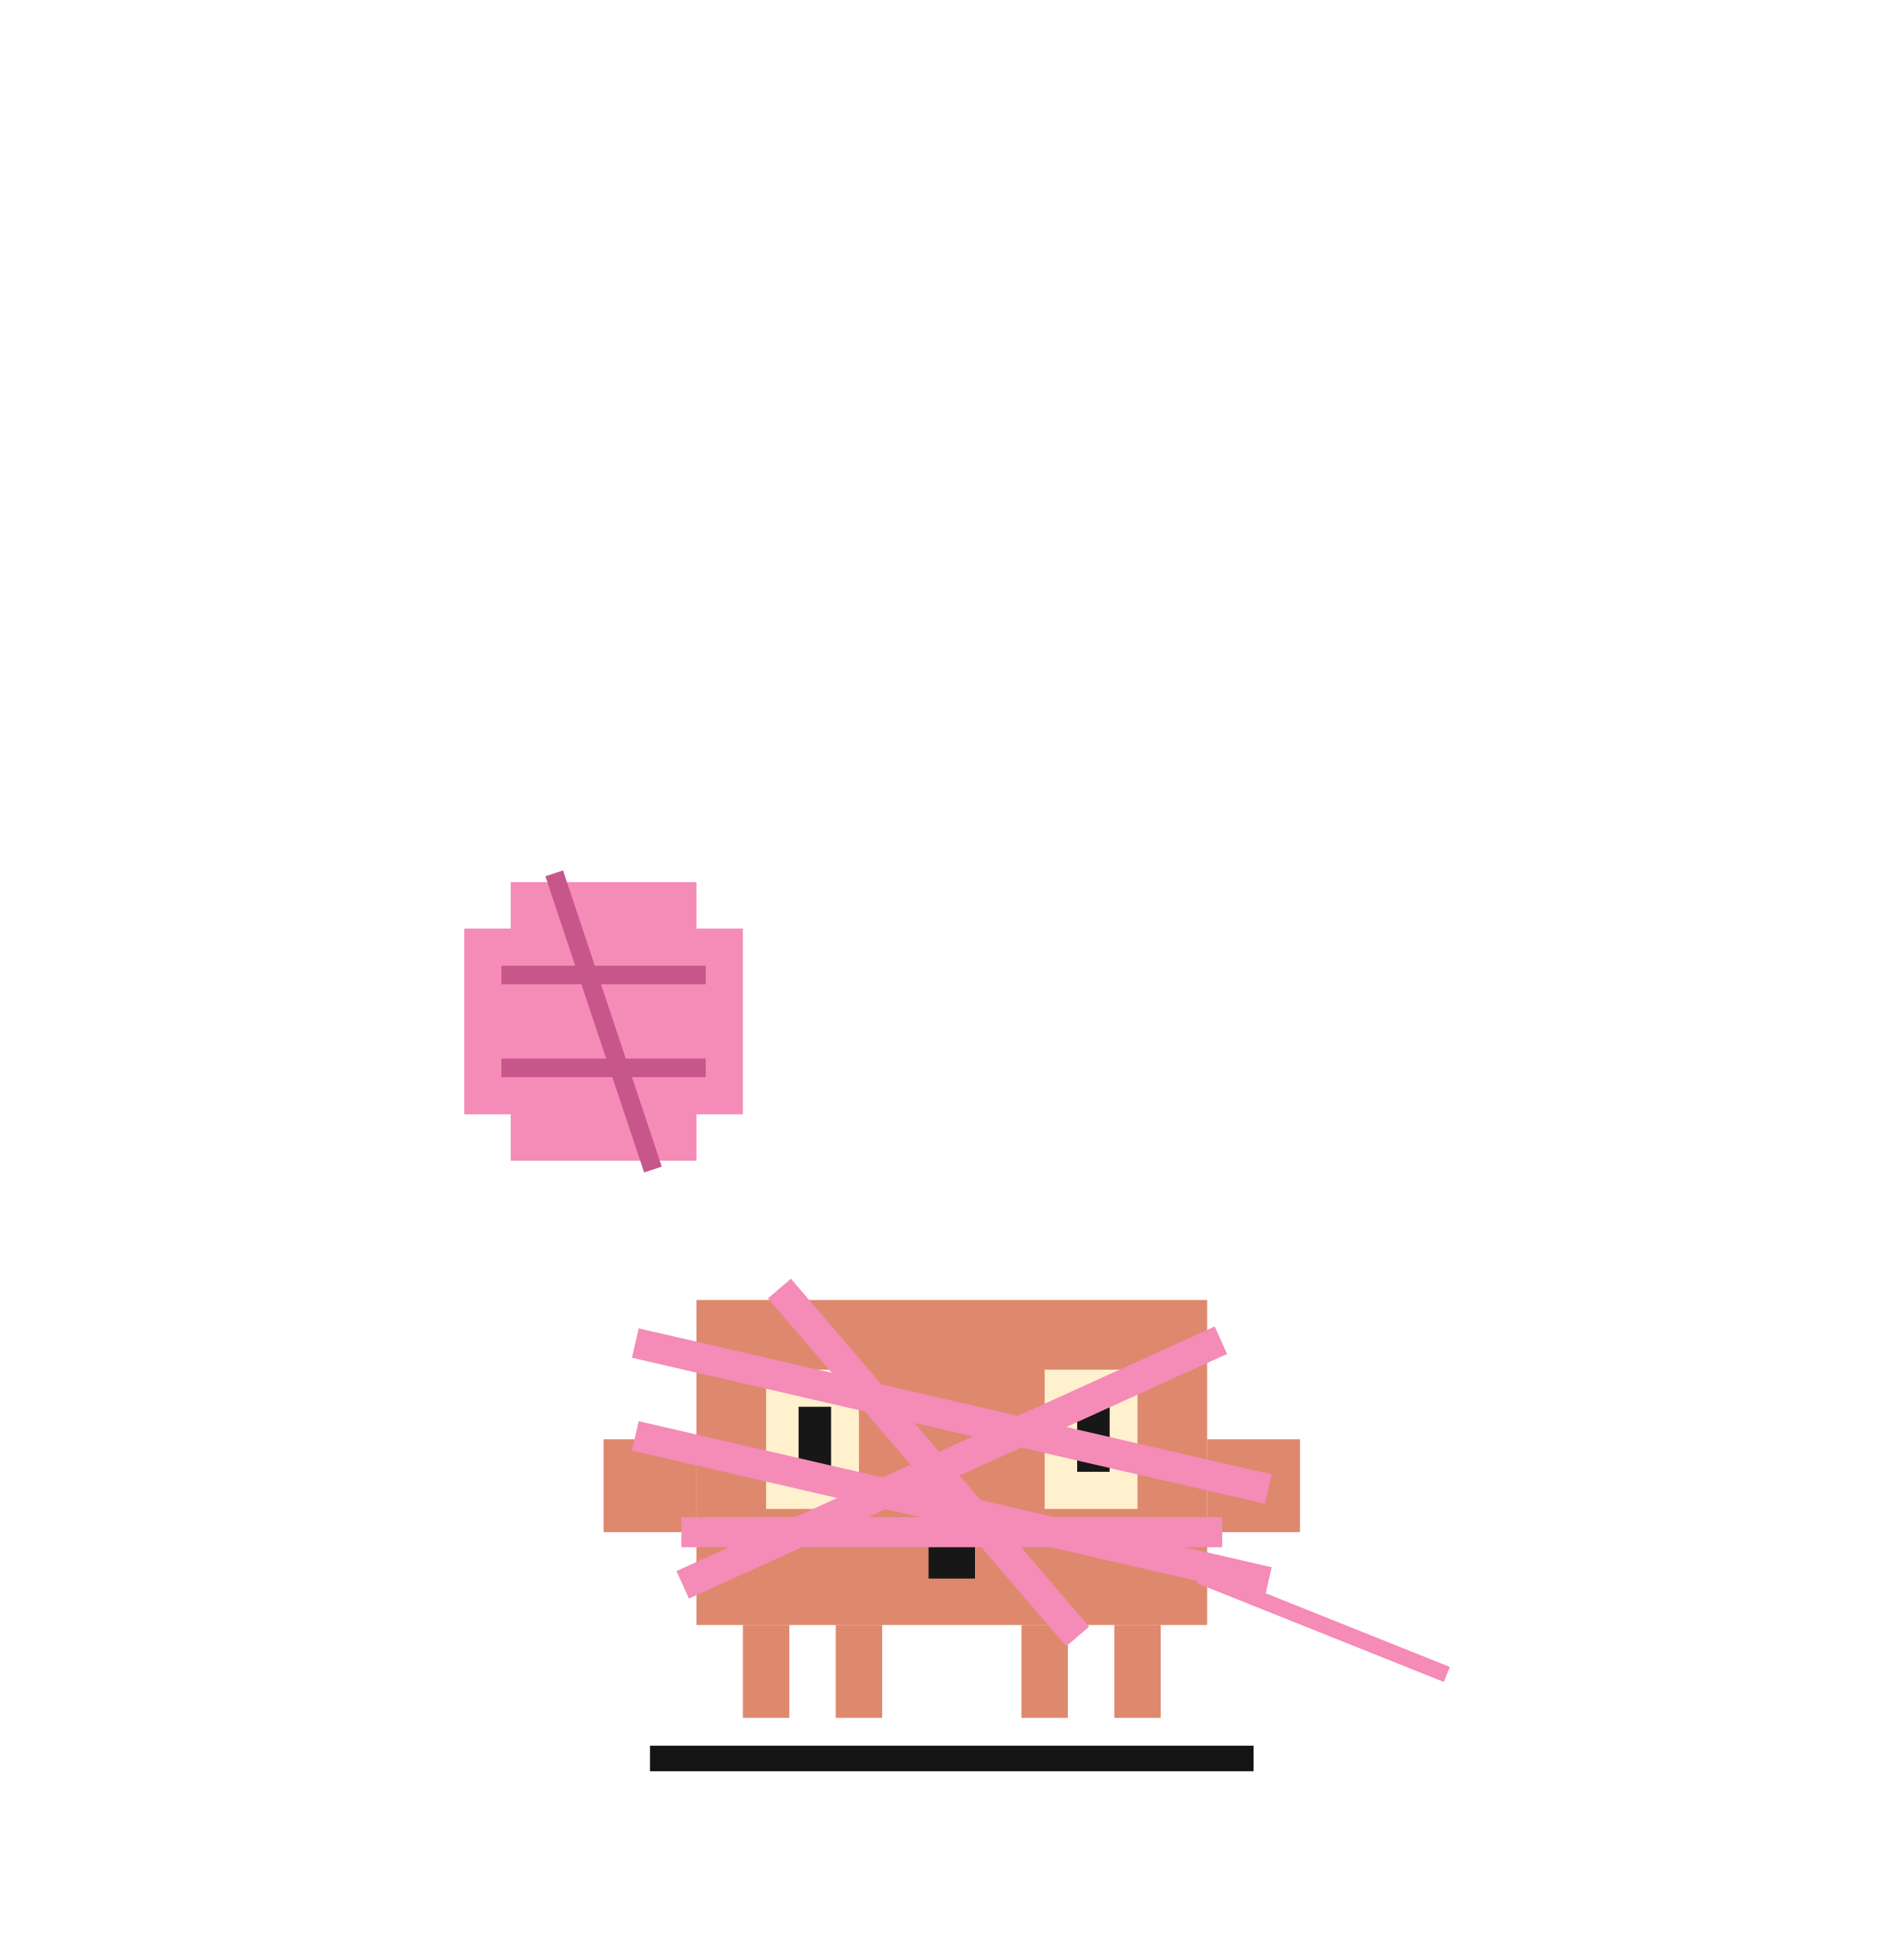
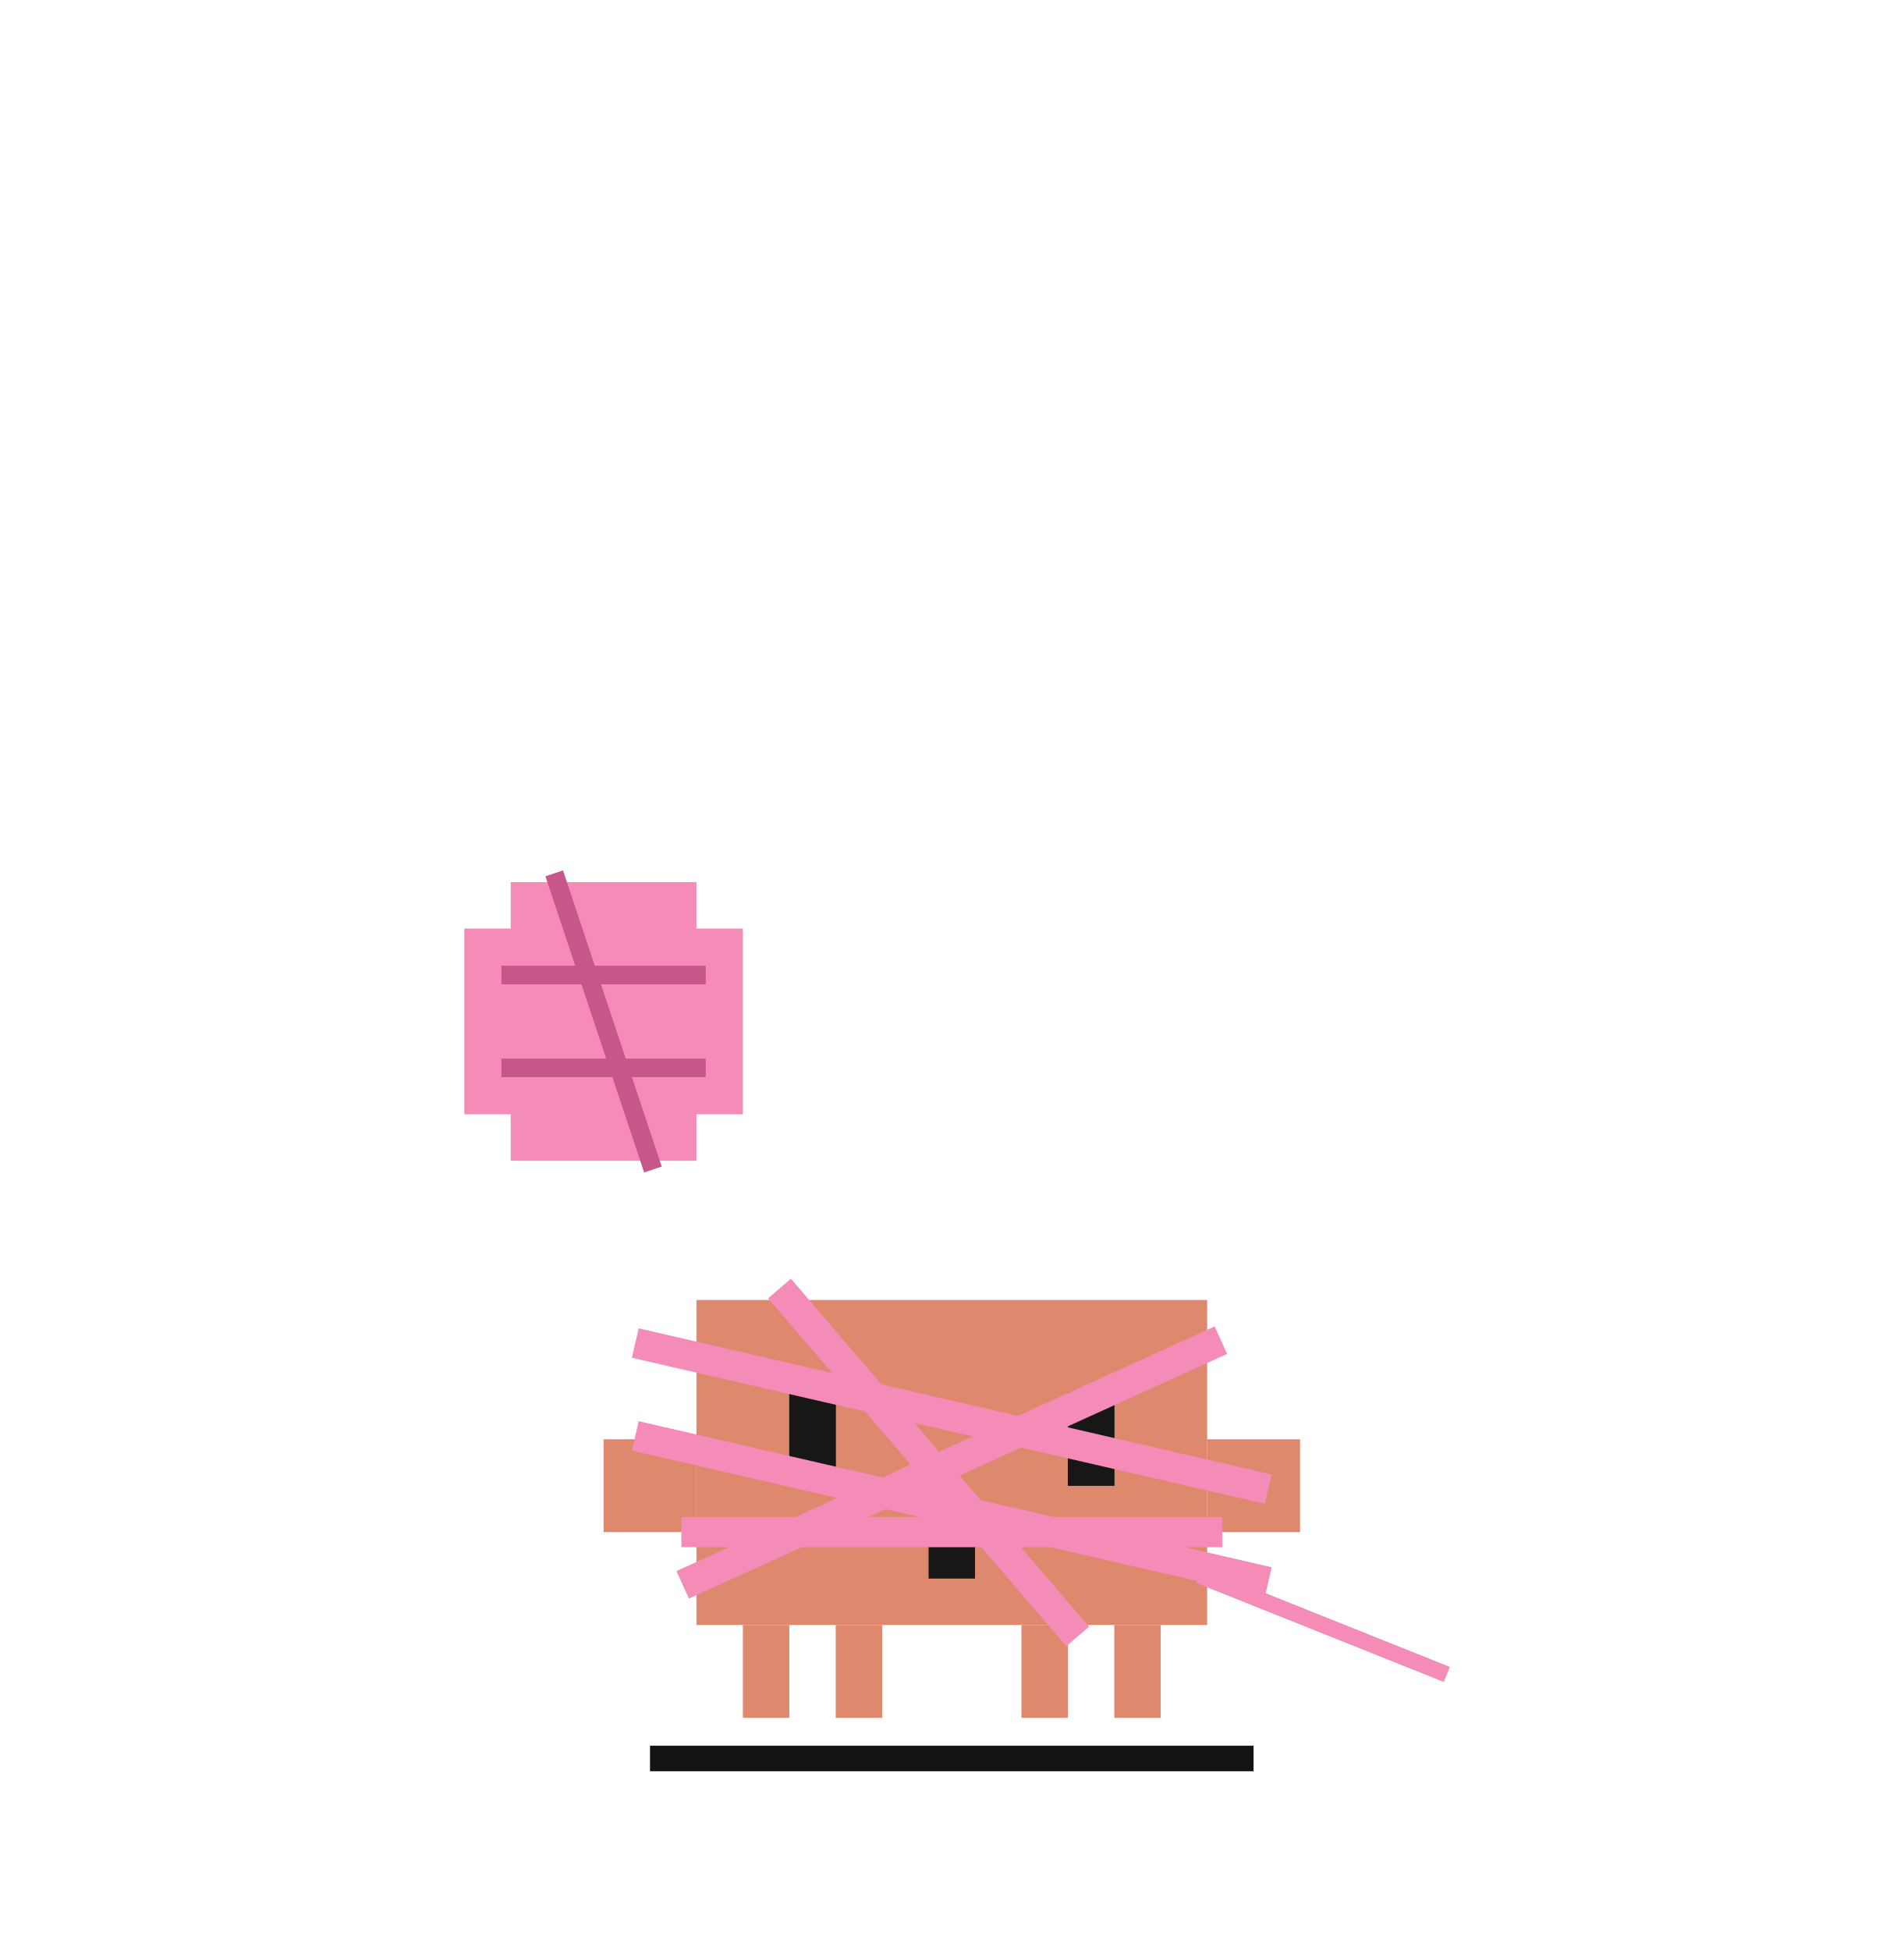
<svg xmlns="http://www.w3.org/2000/svg" viewBox="-13 -22 41 42" role="img" aria-labelledby="pt14-title pt14-desc" data-duration="8" data-playtime="pt14">
  <style>.pt14-1{transform-origin:0px 0px;animation:pt14-1 8s linear infinite}
@keyframes pt14-1{0%{opacity:0;}43.9%{opacity:0;}44%{opacity:1;}88%{opacity:1;}88.1%{opacity:0;}100%{opacity:0;}}
.pt14-2{transform-origin:7.5px 9px;animation:pt14-2 8s ease-in-out infinite}
@keyframes pt14-2{0%{transform:translate(0px,0px) rotate(0deg) scale(1,1);}12%{transform:translate(0px,0px) rotate(0deg) scale(1,1);}13%{transform:translate(0px,0px) rotate(0deg) scale(1,0.1);}14%{transform:translate(0px,0px) rotate(0deg) scale(1,1);}72%{transform:translate(0px,0px) rotate(0deg) scale(1,1);}73%{transform:translate(0.5px,0px) rotate(0deg) scale(1,1);}85%{transform:translate(0px,0px) rotate(0deg) scale(1,1);}100%{transform:translate(0px,0px) rotate(0deg) scale(1,1);}}
.pt14-3{transform-origin:0px 0px;animation:pt14-3 8s ease-in-out infinite}
@keyframes pt14-3{0%{opacity:1;}55.9%{opacity:1;}56%{opacity:0;}88%{opacity:0;}88.1%{opacity:1;}100%{opacity:1;}}
.pt14-4{transform-origin:0px 0px;animation:pt14-4 8s linear infinite}
@keyframes pt14-4{0%{opacity:0;}55.9%{opacity:0;}56%{opacity:1;}88%{opacity:1;}88.1%{opacity:0;}100%{opacity:0;}}
.pt14-5{transform-origin:2px 10px;animation:pt14-5 8s ease-in-out infinite}
@keyframes pt14-5{0%{transform:translate(0px,0px) rotate(0deg) scale(1,1);}100%{transform:translate(0px,0px) rotate(0deg) scale(1,1);}}
.pt14-6{transform-origin:13px 10px;animation:pt14-6 8s ease-in-out infinite}
@keyframes pt14-6{0%{transform:translate(0px,0px) rotate(0deg) scale(1,1);}100%{transform:translate(0px,0px) rotate(0deg) scale(1,1);}}
.pt14-7{transform-origin:7.5px 15px;animation:pt14-7 8s ease-in-out infinite}
@keyframes pt14-7{0%{transform:translate(-2px,0px) rotate(0deg) scale(1,1);}20%{transform:translate(0px,0px) rotate(8deg) scale(1,1);}35%{transform:translate(2px,0px) rotate(-9deg) scale(1,1);}49%{transform:translate(0px,0px) rotate(6deg) scale(1,1);}58%{transform:translate(0px,0px) rotate(0deg) scale(1,1);}66%{transform:translate(-0.4px,0px) rotate(0deg) scale(1,1);}70%{transform:translate(0.4px,0px) rotate(0deg) scale(1,1);}74%{transform:translate(-0.4px,0px) rotate(0deg) scale(1,1);}82%{transform:translate(0px,0px) rotate(0deg) scale(1,1);}100%{transform:translate(-2px,0px) rotate(0deg) scale(1,1);}}
.pt14-8{transform-origin:0px 0px;animation:pt14-8 8s ease-in-out infinite}
@keyframes pt14-8{0%{transform:translate(20px,13px) rotate(0deg) scale(1,1);}22%{transform:translate(17px,13px) rotate(150deg) scale(1,1);}36%{transform:translate(-5px,13px) rotate(450deg) scale(1,1);}53%{transform:translate(20px,13px) rotate(810deg) scale(1,1);}85%{transform:translate(20px,13px) rotate(810deg) scale(1,1);}100%{transform:translate(20px,13px) rotate(1080deg) scale(1,1);}}
.pt14-9{transform-origin:0px 0px;animation:pt14-9 8s linear infinite}
@keyframes pt14-9{0%{opacity:0;}53.9%{opacity:0;}54%{opacity:1;}88%{opacity:1;}88.1%{opacity:0;}100%{opacity:0;}}
@media(prefers-reduced-motion:reduce){svg[data-playtime="pt14"] g{animation-play-state:paused!important;animation-delay:-5.2s!important}}</style>
  <rect x="1" y="15.6" width="13" height="0.55" fill="#141414" />
  <g class="pt14-7">
    <g fill="#DE886D">
      <rect x="2" y="6" width="11" height="7" />
      <rect x="3" y="13" width="1" height="2" />
      <rect x="5" y="13" width="1" height="2" />
      <rect x="9" y="13" width="1" height="2" />
      <rect x="11" y="13" width="1" height="2" />
      <g class="pt14-5">
        <rect x="0" y="9" width="2" height="2" />
      </g>
      <g class="pt14-6">
        <rect x="13" y="9" width="2" height="2" />
      </g>
    </g>
    <g class="pt14-3">
      <g class="pt14-2">
        <g fill="#171717">
          <rect x="4" y="8" width="1" height="2" />
          <rect x="10" y="8" width="1" height="2" />
        </g>
      </g>
    </g>
    <g class="pt14-4">
-       <rect x="3.5" y="7.5" width="2" height="3" fill="#FFF0CE" />
-       <rect x="9.5" y="7.5" width="2" height="3" fill="#FFF0CE" />
-       <rect x="4.2" y="8.3" width="0.7" height="1.4" fill="#171717" />
-       <rect x="10.2" y="8.3" width="0.7" height="1.4" fill="#171717" />
+       <g fill="#171717">
+         <rect x="4" y="8" width="1" height="2" />
+         <rect x="10" y="8" width="1" height="2" />
+       </g>
      <rect x="7" y="11" width="1" height="1" fill="#171717" />
    </g>
    <g class="pt14-1">
      <path d="M1 7l13 3M1 9l13 3M2 12L13 7M4 6l6 7M2 11h11" fill="none" stroke="#F58BB7" stroke-width="0.65" stroke-linecap="square" stroke-linejoin="miter" />
    </g>
  </g>
  <g class="pt14-8">
    <path d="M-2-3h4v1h1v4H2v1h-4V2h-1v-4h1z" fill="#F58BB7" />
    <path d="M-2-1h4m-4 2h4m-3-4l2 6" fill="none" stroke="#C7568A" stroke-width="0.4" stroke-linecap="square" stroke-linejoin="miter" />
  </g>
  <g class="pt14-9">
    <path d="M13 12L18 14" fill="none" stroke="#F58BB7" stroke-width="0.35" stroke-linecap="square" stroke-linejoin="miter" />
  </g>
</svg>
